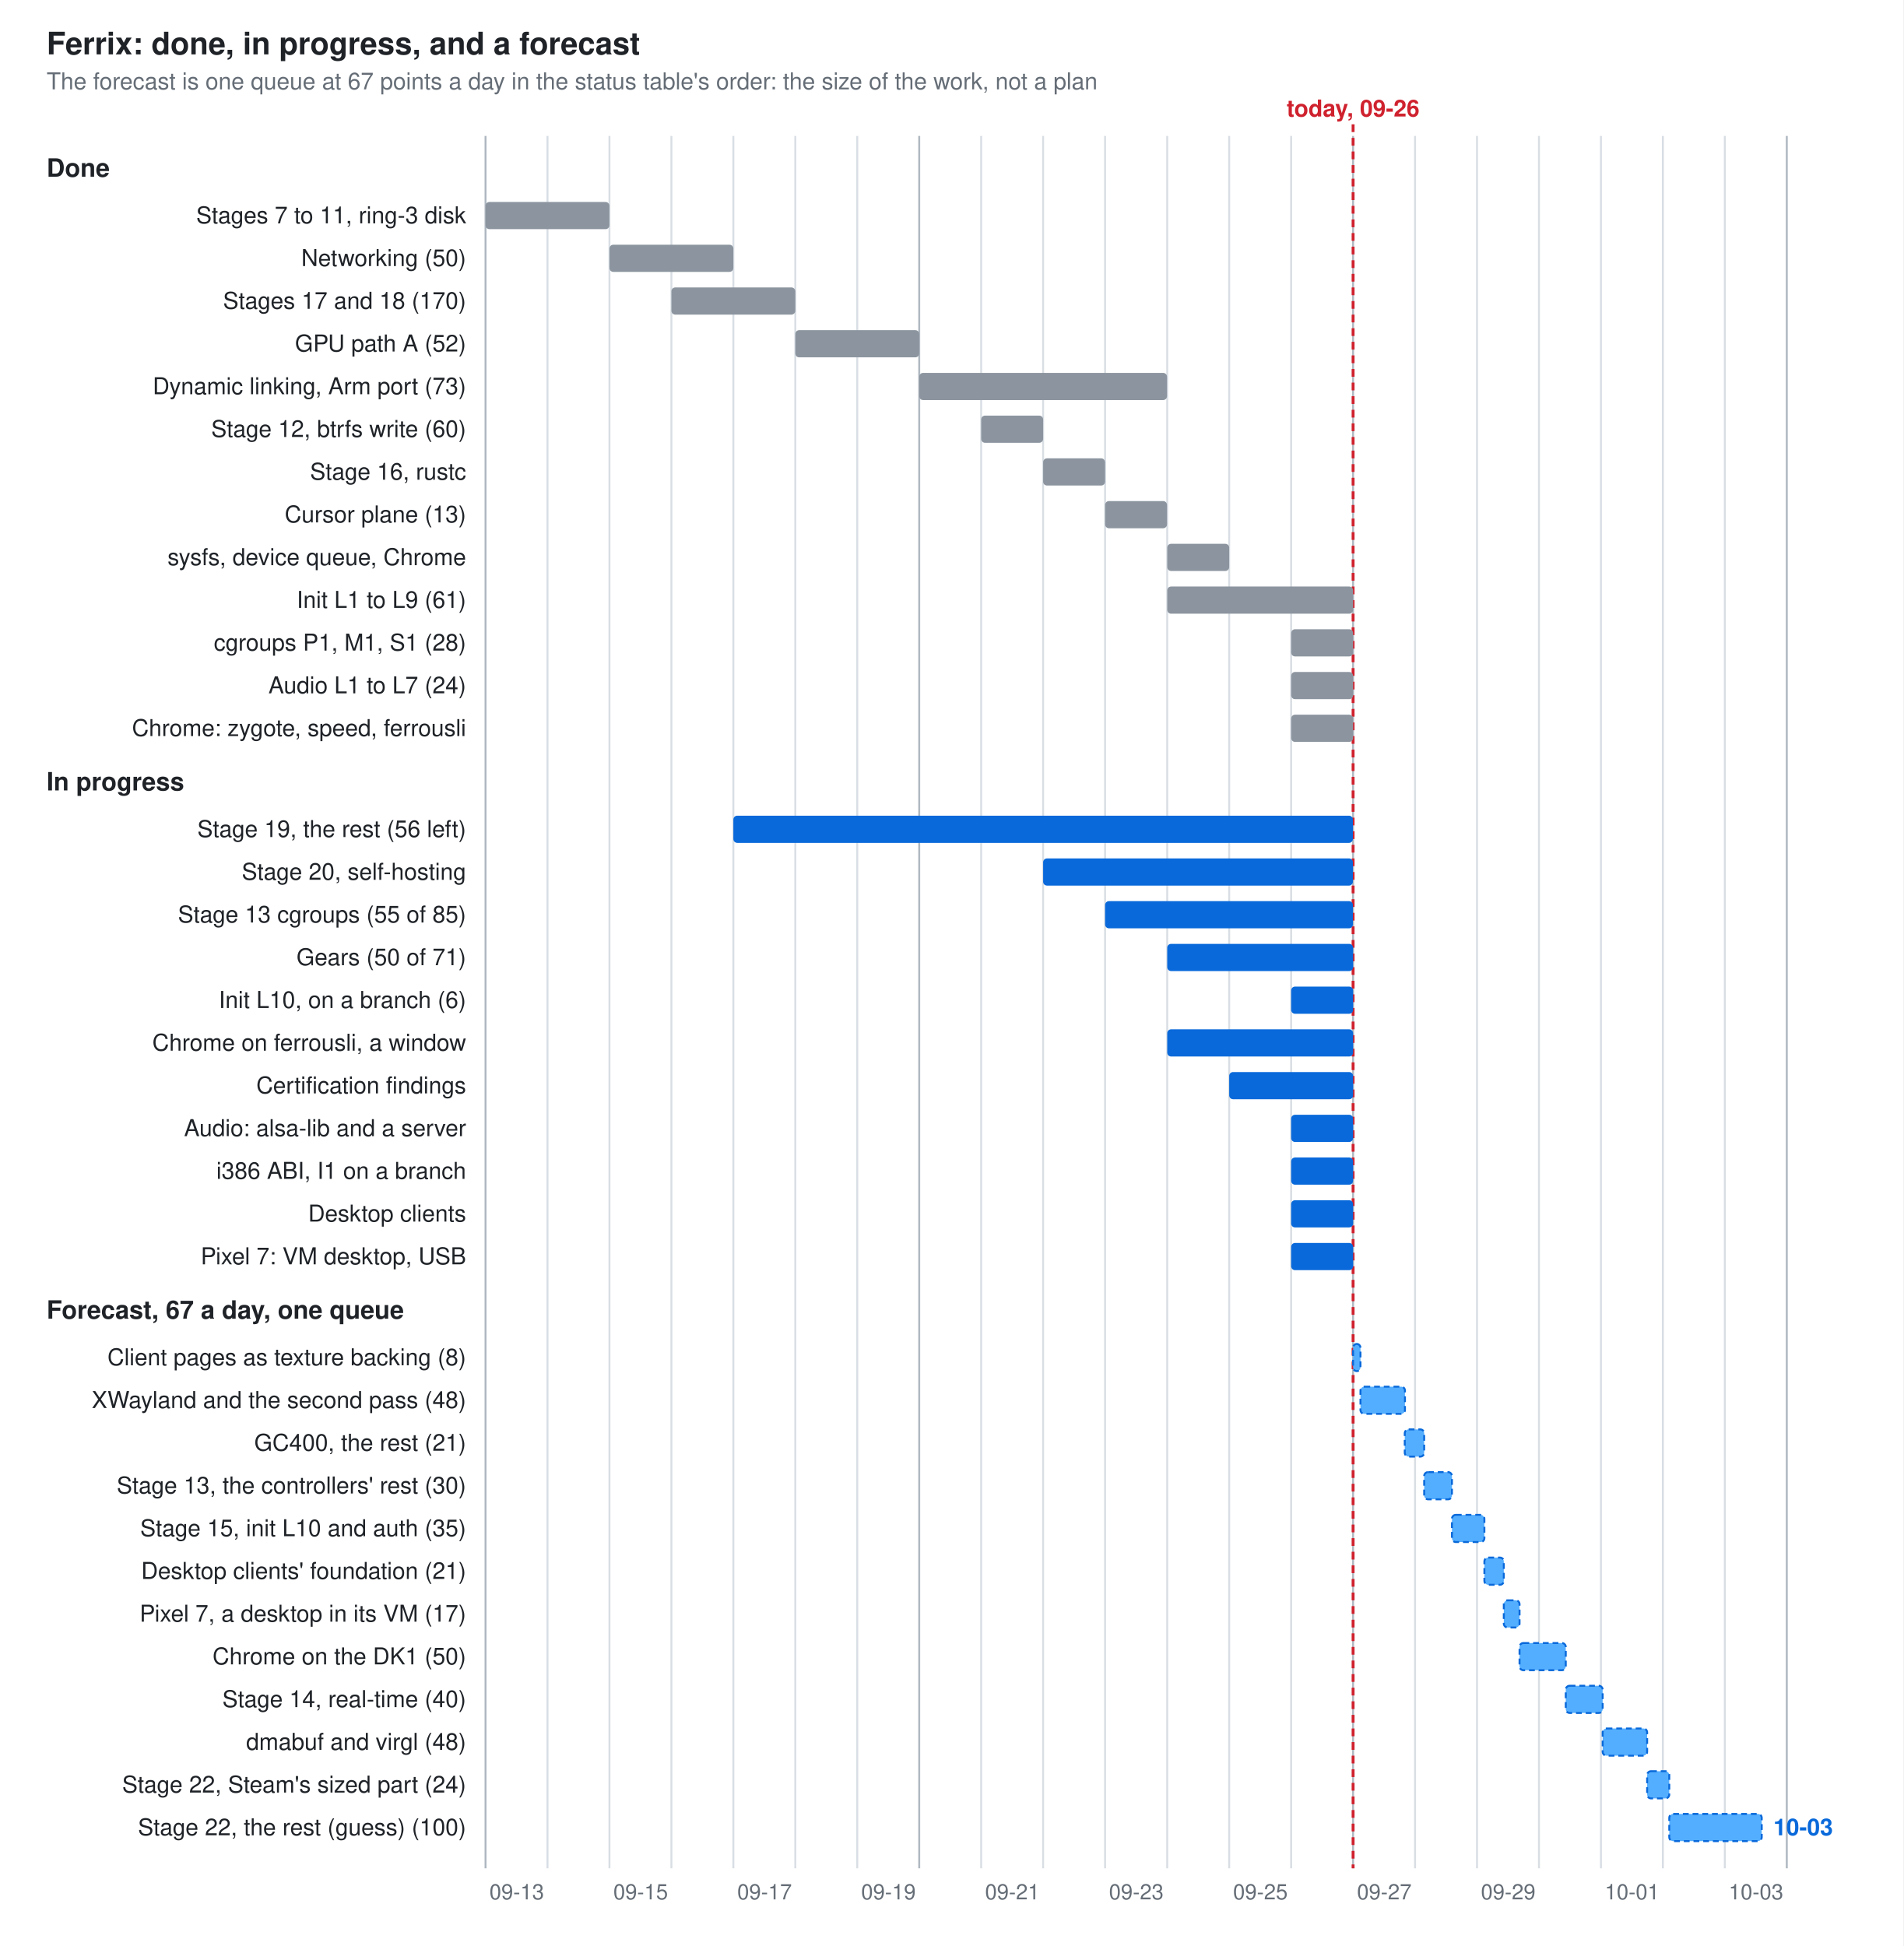
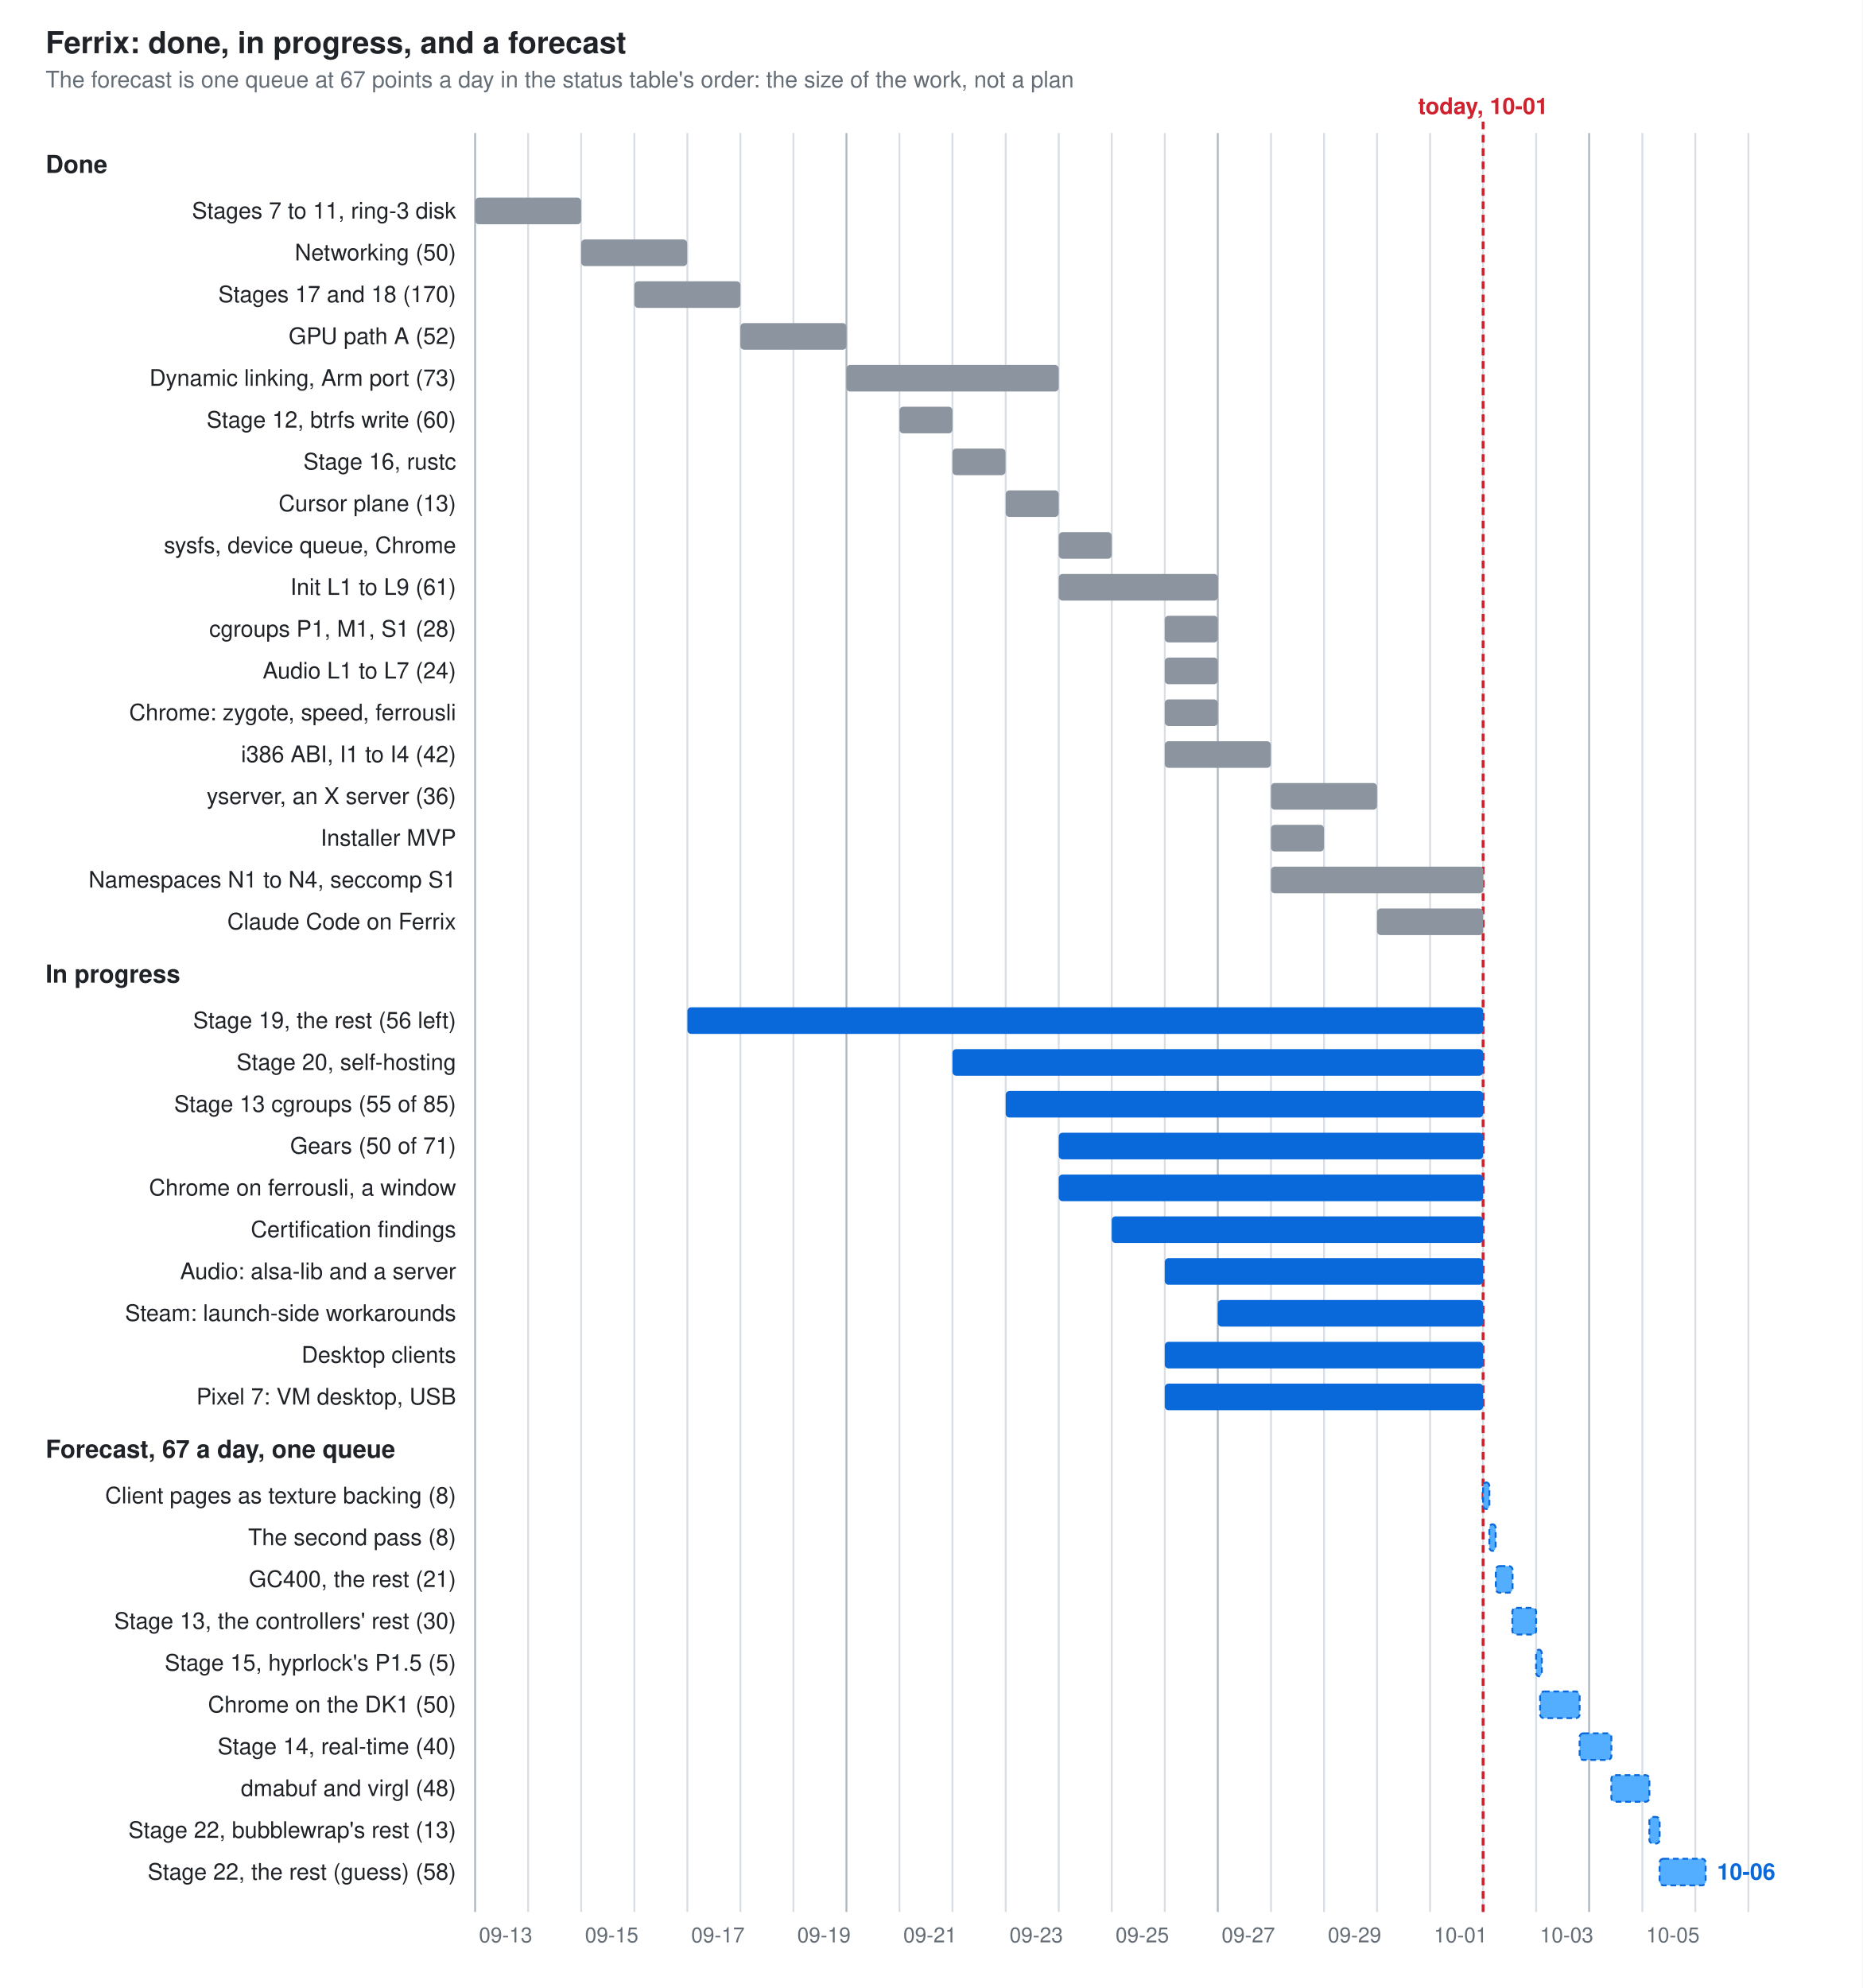
- <svg xmlns="http://www.w3.org/2000/svg" width="980" height="1002" viewBox="0 0 980 1002" font-family="system-ui, -apple-system, 'Segoe UI', Helvetica, Arial, sans-serif" font-size="12" fill="#1f2328">
-   <rect width="980" height="1002" fill="#ffffff" />
+ <svg xmlns="http://www.w3.org/2000/svg" width="980" height="1046" viewBox="0 0 980 1046" font-family="system-ui, -apple-system, 'Segoe UI', Helvetica, Arial, sans-serif" font-size="12" fill="#1f2328">
+   <rect width="980" height="1046" fill="#ffffff" />
  <text x="24.0" y="28.0" text-anchor="start" font-size="16" fill="#1f2328" font-weight="bold">Ferrix: done, in progress, and a forecast</text>
  <text x="24.0" y="46.0" text-anchor="start" font-size="12" fill="#656d76" font-weight="normal">The forecast is one queue at 67 points a day in the status table's order: the size of the work, not a plan</text>
-   <line x1="250.0" y1="70.0" x2="250.0" y2="962.0" stroke="#afb8c1" stroke-width="1" />
-   <text x="252.0" y="978.0" text-anchor="start" font-size="11" fill="#656d76" font-weight="normal">09-13</text>
-   <line x1="281.9" y1="70.0" x2="281.9" y2="962.0" stroke="#d8dee4" stroke-width="1" />
-   <line x1="313.8" y1="70.0" x2="313.8" y2="962.0" stroke="#d8dee4" stroke-width="1" />
-   <text x="315.8" y="978.0" text-anchor="start" font-size="11" fill="#656d76" font-weight="normal">09-15</text>
-   <line x1="345.7" y1="70.0" x2="345.7" y2="962.0" stroke="#d8dee4" stroke-width="1" />
-   <line x1="377.6" y1="70.0" x2="377.6" y2="962.0" stroke="#d8dee4" stroke-width="1" />
-   <text x="379.6" y="978.0" text-anchor="start" font-size="11" fill="#656d76" font-weight="normal">09-17</text>
-   <line x1="409.5" y1="70.0" x2="409.5" y2="962.0" stroke="#d8dee4" stroke-width="1" />
-   <line x1="441.4" y1="70.0" x2="441.4" y2="962.0" stroke="#d8dee4" stroke-width="1" />
-   <text x="443.4" y="978.0" text-anchor="start" font-size="11" fill="#656d76" font-weight="normal">09-19</text>
-   <line x1="473.3" y1="70.0" x2="473.3" y2="962.0" stroke="#afb8c1" stroke-width="1" />
-   <line x1="505.2" y1="70.0" x2="505.2" y2="962.0" stroke="#d8dee4" stroke-width="1" />
-   <text x="507.2" y="978.0" text-anchor="start" font-size="11" fill="#656d76" font-weight="normal">09-21</text>
-   <line x1="537.1" y1="70.0" x2="537.1" y2="962.0" stroke="#d8dee4" stroke-width="1" />
-   <line x1="569.0" y1="70.0" x2="569.0" y2="962.0" stroke="#d8dee4" stroke-width="1" />
-   <text x="571.0" y="978.0" text-anchor="start" font-size="11" fill="#656d76" font-weight="normal">09-23</text>
-   <line x1="601.0" y1="70.0" x2="601.0" y2="962.0" stroke="#d8dee4" stroke-width="1" />
-   <line x1="632.9" y1="70.0" x2="632.9" y2="962.0" stroke="#d8dee4" stroke-width="1" />
-   <text x="634.9" y="978.0" text-anchor="start" font-size="11" fill="#656d76" font-weight="normal">09-25</text>
-   <line x1="664.8" y1="70.0" x2="664.8" y2="962.0" stroke="#d8dee4" stroke-width="1" />
-   <line x1="696.7" y1="70.0" x2="696.7" y2="962.0" stroke="#afb8c1" stroke-width="1" />
-   <text x="698.7" y="978.0" text-anchor="start" font-size="11" fill="#656d76" font-weight="normal">09-27</text>
-   <line x1="728.6" y1="70.0" x2="728.6" y2="962.0" stroke="#d8dee4" stroke-width="1" />
-   <line x1="760.5" y1="70.0" x2="760.5" y2="962.0" stroke="#d8dee4" stroke-width="1" />
-   <text x="762.5" y="978.0" text-anchor="start" font-size="11" fill="#656d76" font-weight="normal">09-29</text>
-   <line x1="792.4" y1="70.0" x2="792.4" y2="962.0" stroke="#d8dee4" stroke-width="1" />
-   <line x1="824.3" y1="70.0" x2="824.3" y2="962.0" stroke="#d8dee4" stroke-width="1" />
-   <text x="826.3" y="978.0" text-anchor="start" font-size="11" fill="#656d76" font-weight="normal">10-01</text>
-   <line x1="856.2" y1="70.0" x2="856.2" y2="962.0" stroke="#d8dee4" stroke-width="1" />
-   <line x1="888.1" y1="70.0" x2="888.1" y2="962.0" stroke="#d8dee4" stroke-width="1" />
-   <text x="890.1" y="978.0" text-anchor="start" font-size="11" fill="#656d76" font-weight="normal">10-03</text>
-   <line x1="920.0" y1="70.0" x2="920.0" y2="962.0" stroke="#afb8c1" stroke-width="1" />
-   <line x1="696.7" y1="64.0" x2="696.7" y2="962.0" stroke="#cf222e" stroke-width="1.5" stroke-dasharray="4 3" />
-   <text x="696.7" y="60.0" text-anchor="middle" font-size="12" fill="#cf222e" font-weight="bold">today, 09-26</text>
+   <line x1="250.0" y1="70.0" x2="250.0" y2="1006.0" stroke="#afb8c1" stroke-width="1" />
+   <text x="252.0" y="1022.0" text-anchor="start" font-size="11" fill="#656d76" font-weight="normal">09-13</text>
+   <line x1="277.9" y1="70.0" x2="277.9" y2="1006.0" stroke="#d8dee4" stroke-width="1" />
+   <line x1="305.8" y1="70.0" x2="305.8" y2="1006.0" stroke="#d8dee4" stroke-width="1" />
+   <text x="307.8" y="1022.0" text-anchor="start" font-size="11" fill="#656d76" font-weight="normal">09-15</text>
+   <line x1="333.8" y1="70.0" x2="333.8" y2="1006.0" stroke="#d8dee4" stroke-width="1" />
+   <line x1="361.7" y1="70.0" x2="361.7" y2="1006.0" stroke="#d8dee4" stroke-width="1" />
+   <text x="363.7" y="1022.0" text-anchor="start" font-size="11" fill="#656d76" font-weight="normal">09-17</text>
+   <line x1="389.6" y1="70.0" x2="389.6" y2="1006.0" stroke="#d8dee4" stroke-width="1" />
+   <line x1="417.5" y1="70.0" x2="417.5" y2="1006.0" stroke="#d8dee4" stroke-width="1" />
+   <text x="419.5" y="1022.0" text-anchor="start" font-size="11" fill="#656d76" font-weight="normal">09-19</text>
+   <line x1="445.4" y1="70.0" x2="445.4" y2="1006.0" stroke="#afb8c1" stroke-width="1" />
+   <line x1="473.3" y1="70.0" x2="473.3" y2="1006.0" stroke="#d8dee4" stroke-width="1" />
+   <text x="475.3" y="1022.0" text-anchor="start" font-size="11" fill="#656d76" font-weight="normal">09-21</text>
+   <line x1="501.2" y1="70.0" x2="501.2" y2="1006.0" stroke="#d8dee4" stroke-width="1" />
+   <line x1="529.2" y1="70.0" x2="529.2" y2="1006.0" stroke="#d8dee4" stroke-width="1" />
+   <text x="531.2" y="1022.0" text-anchor="start" font-size="11" fill="#656d76" font-weight="normal">09-23</text>
+   <line x1="557.1" y1="70.0" x2="557.1" y2="1006.0" stroke="#d8dee4" stroke-width="1" />
+   <line x1="585.0" y1="70.0" x2="585.0" y2="1006.0" stroke="#d8dee4" stroke-width="1" />
+   <text x="587.0" y="1022.0" text-anchor="start" font-size="11" fill="#656d76" font-weight="normal">09-25</text>
+   <line x1="612.9" y1="70.0" x2="612.9" y2="1006.0" stroke="#d8dee4" stroke-width="1" />
+   <line x1="640.8" y1="70.0" x2="640.8" y2="1006.0" stroke="#afb8c1" stroke-width="1" />
+   <text x="642.8" y="1022.0" text-anchor="start" font-size="11" fill="#656d76" font-weight="normal">09-27</text>
+   <line x1="668.8" y1="70.0" x2="668.8" y2="1006.0" stroke="#d8dee4" stroke-width="1" />
+   <line x1="696.7" y1="70.0" x2="696.7" y2="1006.0" stroke="#d8dee4" stroke-width="1" />
+   <text x="698.7" y="1022.0" text-anchor="start" font-size="11" fill="#656d76" font-weight="normal">09-29</text>
+   <line x1="724.6" y1="70.0" x2="724.6" y2="1006.0" stroke="#d8dee4" stroke-width="1" />
+   <line x1="752.5" y1="70.0" x2="752.5" y2="1006.0" stroke="#d8dee4" stroke-width="1" />
+   <text x="754.5" y="1022.0" text-anchor="start" font-size="11" fill="#656d76" font-weight="normal">10-01</text>
+   <line x1="780.4" y1="70.0" x2="780.4" y2="1006.0" stroke="#d8dee4" stroke-width="1" />
+   <line x1="808.3" y1="70.0" x2="808.3" y2="1006.0" stroke="#d8dee4" stroke-width="1" />
+   <text x="810.3" y="1022.0" text-anchor="start" font-size="11" fill="#656d76" font-weight="normal">10-03</text>
+   <line x1="836.2" y1="70.0" x2="836.2" y2="1006.0" stroke="#afb8c1" stroke-width="1" />
+   <line x1="864.2" y1="70.0" x2="864.2" y2="1006.0" stroke="#d8dee4" stroke-width="1" />
+   <text x="866.2" y="1022.0" text-anchor="start" font-size="11" fill="#656d76" font-weight="normal">10-05</text>
+   <line x1="892.1" y1="70.0" x2="892.1" y2="1006.0" stroke="#d8dee4" stroke-width="1" />
+   <line x1="920.0" y1="70.0" x2="920.0" y2="1006.0" stroke="#d8dee4" stroke-width="1" />
+   <line x1="780.4" y1="64.0" x2="780.4" y2="1006.0" stroke="#cf222e" stroke-width="1.5" stroke-dasharray="4 3" />
+   <text x="780.4" y="60.0" text-anchor="middle" font-size="12" fill="#cf222e" font-weight="bold">today, 10-01</text>
  <text x="24.0" y="91.0" text-anchor="start" font-size="13" fill="#1f2328" font-weight="bold">Done</text>
  <text x="240.0" y="115.0" text-anchor="end" font-size="12" fill="#1f2328" font-weight="normal">Stages 7 to 11, ring-3 disk</text>
-   <rect x="250.0" y="104.0" width="63.8" height="14.0" rx="2" fill="#8c959f" />
+   <rect x="250.0" y="104.0" width="55.8" height="14.0" rx="2" fill="#8c959f" />
  <text x="240.0" y="137.0" text-anchor="end" font-size="12" fill="#1f2328" font-weight="normal">Networking (50)</text>
-   <rect x="313.8" y="126.0" width="63.8" height="14.0" rx="2" fill="#8c959f" />
+   <rect x="305.8" y="126.0" width="55.8" height="14.0" rx="2" fill="#8c959f" />
  <text x="240.0" y="159.0" text-anchor="end" font-size="12" fill="#1f2328" font-weight="normal">Stages 17 and 18 (170)</text>
-   <rect x="345.7" y="148.0" width="63.8" height="14.0" rx="2" fill="#8c959f" />
+   <rect x="333.8" y="148.0" width="55.8" height="14.0" rx="2" fill="#8c959f" />
  <text x="240.0" y="181.0" text-anchor="end" font-size="12" fill="#1f2328" font-weight="normal">GPU path A (52)</text>
-   <rect x="409.5" y="170.0" width="63.8" height="14.0" rx="2" fill="#8c959f" />
+   <rect x="389.6" y="170.0" width="55.8" height="14.0" rx="2" fill="#8c959f" />
  <text x="240.0" y="203.0" text-anchor="end" font-size="12" fill="#1f2328" font-weight="normal">Dynamic linking, Arm port (73)</text>
-   <rect x="473.3" y="192.0" width="127.6" height="14.0" rx="2" fill="#8c959f" />
+   <rect x="445.4" y="192.0" width="111.7" height="14.0" rx="2" fill="#8c959f" />
  <text x="240.0" y="225.0" text-anchor="end" font-size="12" fill="#1f2328" font-weight="normal">Stage 12, btrfs write (60)</text>
-   <rect x="505.2" y="214.0" width="31.9" height="14.0" rx="2" fill="#8c959f" />
+   <rect x="473.3" y="214.0" width="27.9" height="14.0" rx="2" fill="#8c959f" />
  <text x="240.0" y="247.0" text-anchor="end" font-size="12" fill="#1f2328" font-weight="normal">Stage 16, rustc</text>
-   <rect x="537.1" y="236.0" width="31.9" height="14.0" rx="2" fill="#8c959f" />
+   <rect x="501.2" y="236.0" width="27.9" height="14.0" rx="2" fill="#8c959f" />
  <text x="240.0" y="269.0" text-anchor="end" font-size="12" fill="#1f2328" font-weight="normal">Cursor plane (13)</text>
-   <rect x="569.0" y="258.0" width="31.9" height="14.0" rx="2" fill="#8c959f" />
+   <rect x="529.2" y="258.0" width="27.9" height="14.0" rx="2" fill="#8c959f" />
  <text x="240.0" y="291.0" text-anchor="end" font-size="12" fill="#1f2328" font-weight="normal">sysfs, device queue, Chrome</text>
-   <rect x="601.0" y="280.0" width="31.9" height="14.0" rx="2" fill="#8c959f" />
+   <rect x="557.1" y="280.0" width="27.9" height="14.0" rx="2" fill="#8c959f" />
  <text x="240.0" y="313.0" text-anchor="end" font-size="12" fill="#1f2328" font-weight="normal">Init L1 to L9 (61)</text>
-   <rect x="601.0" y="302.0" width="95.7" height="14.0" rx="2" fill="#8c959f" />
+   <rect x="557.1" y="302.0" width="83.8" height="14.0" rx="2" fill="#8c959f" />
  <text x="240.0" y="335.0" text-anchor="end" font-size="12" fill="#1f2328" font-weight="normal">cgroups P1, M1, S1 (28)</text>
-   <rect x="664.8" y="324.0" width="31.9" height="14.0" rx="2" fill="#8c959f" />
+   <rect x="612.9" y="324.0" width="27.9" height="14.0" rx="2" fill="#8c959f" />
  <text x="240.0" y="357.0" text-anchor="end" font-size="12" fill="#1f2328" font-weight="normal">Audio L1 to L7 (24)</text>
-   <rect x="664.8" y="346.0" width="31.9" height="14.0" rx="2" fill="#8c959f" />
+   <rect x="612.9" y="346.0" width="27.9" height="14.0" rx="2" fill="#8c959f" />
  <text x="240.0" y="379.0" text-anchor="end" font-size="12" fill="#1f2328" font-weight="normal">Chrome: zygote, speed, ferrousli</text>
-   <rect x="664.8" y="368.0" width="31.9" height="14.0" rx="2" fill="#8c959f" />
-   <text x="24.0" y="407.0" text-anchor="start" font-size="13" fill="#1f2328" font-weight="bold">In progress</text>
-   <text x="240.0" y="431.0" text-anchor="end" font-size="12" fill="#1f2328" font-weight="normal">Stage 19, the rest (56 left)</text>
-   <rect x="377.6" y="420.0" width="319.0" height="14.0" rx="2" fill="#0969da" />
-   <text x="240.0" y="453.0" text-anchor="end" font-size="12" fill="#1f2328" font-weight="normal">Stage 20, self-hosting</text>
-   <rect x="537.1" y="442.0" width="159.5" height="14.0" rx="2" fill="#0969da" />
-   <text x="240.0" y="475.0" text-anchor="end" font-size="12" fill="#1f2328" font-weight="normal">Stage 13 cgroups (55 of 85)</text>
-   <rect x="569.0" y="464.0" width="127.6" height="14.0" rx="2" fill="#0969da" />
-   <text x="240.0" y="497.0" text-anchor="end" font-size="12" fill="#1f2328" font-weight="normal">Gears (50 of 71)</text>
-   <rect x="601.0" y="486.0" width="95.7" height="14.0" rx="2" fill="#0969da" />
-   <text x="240.0" y="519.0" text-anchor="end" font-size="12" fill="#1f2328" font-weight="normal">Init L10, on a branch (6)</text>
-   <rect x="664.8" y="508.0" width="31.9" height="14.0" rx="2" fill="#0969da" />
-   <text x="240.0" y="541.0" text-anchor="end" font-size="12" fill="#1f2328" font-weight="normal">Chrome on ferrousli, a window</text>
-   <rect x="601.0" y="530.0" width="95.7" height="14.0" rx="2" fill="#0969da" />
-   <text x="240.0" y="563.0" text-anchor="end" font-size="12" fill="#1f2328" font-weight="normal">Certification findings</text>
-   <rect x="632.9" y="552.0" width="63.8" height="14.0" rx="2" fill="#0969da" />
-   <text x="240.0" y="585.0" text-anchor="end" font-size="12" fill="#1f2328" font-weight="normal">Audio: alsa-lib and a server</text>
-   <rect x="664.8" y="574.0" width="31.9" height="14.0" rx="2" fill="#0969da" />
-   <text x="240.0" y="607.0" text-anchor="end" font-size="12" fill="#1f2328" font-weight="normal">i386 ABI, I1 on a branch</text>
-   <rect x="664.8" y="596.0" width="31.9" height="14.0" rx="2" fill="#0969da" />
-   <text x="240.0" y="629.0" text-anchor="end" font-size="12" fill="#1f2328" font-weight="normal">Desktop clients</text>
-   <rect x="664.8" y="618.0" width="31.9" height="14.0" rx="2" fill="#0969da" />
-   <text x="240.0" y="651.0" text-anchor="end" font-size="12" fill="#1f2328" font-weight="normal">Pixel 7: VM desktop, USB</text>
-   <rect x="664.8" y="640.0" width="31.9" height="14.0" rx="2" fill="#0969da" />
-   <text x="24.0" y="679.0" text-anchor="start" font-size="13" fill="#1f2328" font-weight="bold">Forecast, 67 a day, one queue</text>
-   <text x="240.0" y="703.0" text-anchor="end" font-size="12" fill="#1f2328" font-weight="normal">Client pages as texture backing (8)</text>
-   <rect x="696.7" y="692.0" width="3.8" height="14.0" rx="2" fill="#54aeff" stroke="#0969da" stroke-width="1" stroke-dasharray="3 2" />
-   <text x="240.0" y="725.0" text-anchor="end" font-size="12" fill="#1f2328" font-weight="normal">XWayland and the second pass (48)</text>
-   <rect x="700.5" y="714.0" width="22.9" height="14.0" rx="2" fill="#54aeff" stroke="#0969da" stroke-width="1" stroke-dasharray="3 2" />
-   <text x="240.0" y="747.0" text-anchor="end" font-size="12" fill="#1f2328" font-weight="normal">GC400, the rest (21)</text>
-   <rect x="723.3" y="736.0" width="10.0" height="14.0" rx="2" fill="#54aeff" stroke="#0969da" stroke-width="1" stroke-dasharray="3 2" />
-   <text x="240.0" y="769.0" text-anchor="end" font-size="12" fill="#1f2328" font-weight="normal">Stage 13, the controllers' rest (30)</text>
-   <rect x="733.3" y="758.0" width="14.3" height="14.0" rx="2" fill="#54aeff" stroke="#0969da" stroke-width="1" stroke-dasharray="3 2" />
-   <text x="240.0" y="791.0" text-anchor="end" font-size="12" fill="#1f2328" font-weight="normal">Stage 15, init L10 and auth (35)</text>
-   <rect x="747.6" y="780.0" width="16.7" height="14.0" rx="2" fill="#54aeff" stroke="#0969da" stroke-width="1" stroke-dasharray="3 2" />
-   <text x="240.0" y="813.0" text-anchor="end" font-size="12" fill="#1f2328" font-weight="normal">Desktop clients' foundation (21)</text>
-   <rect x="764.3" y="802.0" width="10.0" height="14.0" rx="2" fill="#54aeff" stroke="#0969da" stroke-width="1" stroke-dasharray="3 2" />
-   <text x="240.0" y="835.0" text-anchor="end" font-size="12" fill="#1f2328" font-weight="normal">Pixel 7, a desktop in its VM (17)</text>
-   <rect x="774.3" y="824.0" width="8.1" height="14.0" rx="2" fill="#54aeff" stroke="#0969da" stroke-width="1" stroke-dasharray="3 2" />
-   <text x="240.0" y="857.0" text-anchor="end" font-size="12" fill="#1f2328" font-weight="normal">Chrome on the DK1 (50)</text>
-   <rect x="782.4" y="846.0" width="23.8" height="14.0" rx="2" fill="#54aeff" stroke="#0969da" stroke-width="1" stroke-dasharray="3 2" />
-   <text x="240.0" y="879.0" text-anchor="end" font-size="12" fill="#1f2328" font-weight="normal">Stage 14, real-time (40)</text>
-   <rect x="806.2" y="868.0" width="19.0" height="14.0" rx="2" fill="#54aeff" stroke="#0969da" stroke-width="1" stroke-dasharray="3 2" />
-   <text x="240.0" y="901.0" text-anchor="end" font-size="12" fill="#1f2328" font-weight="normal">dmabuf and virgl (48)</text>
-   <rect x="825.2" y="890.0" width="22.9" height="14.0" rx="2" fill="#54aeff" stroke="#0969da" stroke-width="1" stroke-dasharray="3 2" />
-   <text x="240.0" y="923.0" text-anchor="end" font-size="12" fill="#1f2328" font-weight="normal">Stage 22, Steam's sized part (24)</text>
-   <rect x="848.1" y="912.0" width="11.4" height="14.0" rx="2" fill="#54aeff" stroke="#0969da" stroke-width="1" stroke-dasharray="3 2" />
-   <text x="240.0" y="945.0" text-anchor="end" font-size="12" fill="#1f2328" font-weight="normal">Stage 22, the rest (guess) (100)</text>
-   <rect x="859.5" y="934.0" width="47.6" height="14.0" rx="2" fill="#54aeff" stroke="#0969da" stroke-width="1" stroke-dasharray="3 2" />
-   <text x="913.1" y="945.0" text-anchor="start" font-size="12" fill="#0969da" font-weight="bold">10-03</text>
+   <rect x="612.9" y="368.0" width="27.9" height="14.0" rx="2" fill="#8c959f" />
+   <text x="240.0" y="401.0" text-anchor="end" font-size="12" fill="#1f2328" font-weight="normal">i386 ABI, I1 to I4 (42)</text>
+   <rect x="612.9" y="390.0" width="55.8" height="14.0" rx="2" fill="#8c959f" />
+   <text x="240.0" y="423.0" text-anchor="end" font-size="12" fill="#1f2328" font-weight="normal">yserver, an X server (36)</text>
+   <rect x="668.8" y="412.0" width="55.8" height="14.0" rx="2" fill="#8c959f" />
+   <text x="240.0" y="445.0" text-anchor="end" font-size="12" fill="#1f2328" font-weight="normal">Installer MVP</text>
+   <rect x="668.8" y="434.0" width="27.9" height="14.0" rx="2" fill="#8c959f" />
+   <text x="240.0" y="467.0" text-anchor="end" font-size="12" fill="#1f2328" font-weight="normal">Namespaces N1 to N4, seccomp S1</text>
+   <rect x="668.8" y="456.0" width="111.7" height="14.0" rx="2" fill="#8c959f" />
+   <text x="240.0" y="489.0" text-anchor="end" font-size="12" fill="#1f2328" font-weight="normal">Claude Code on Ferrix</text>
+   <rect x="724.6" y="478.0" width="55.8" height="14.0" rx="2" fill="#8c959f" />
+   <text x="24.0" y="517.0" text-anchor="start" font-size="13" fill="#1f2328" font-weight="bold">In progress</text>
+   <text x="240.0" y="541.0" text-anchor="end" font-size="12" fill="#1f2328" font-weight="normal">Stage 19, the rest (56 left)</text>
+   <rect x="361.7" y="530.0" width="418.7" height="14.0" rx="2" fill="#0969da" />
+   <text x="240.0" y="563.0" text-anchor="end" font-size="12" fill="#1f2328" font-weight="normal">Stage 20, self-hosting</text>
+   <rect x="501.2" y="552.0" width="279.2" height="14.0" rx="2" fill="#0969da" />
+   <text x="240.0" y="585.0" text-anchor="end" font-size="12" fill="#1f2328" font-weight="normal">Stage 13 cgroups (55 of 85)</text>
+   <rect x="529.2" y="574.0" width="251.2" height="14.0" rx="2" fill="#0969da" />
+   <text x="240.0" y="607.0" text-anchor="end" font-size="12" fill="#1f2328" font-weight="normal">Gears (50 of 71)</text>
+   <rect x="557.1" y="596.0" width="223.3" height="14.0" rx="2" fill="#0969da" />
+   <text x="240.0" y="629.0" text-anchor="end" font-size="12" fill="#1f2328" font-weight="normal">Chrome on ferrousli, a window</text>
+   <rect x="557.1" y="618.0" width="223.3" height="14.0" rx="2" fill="#0969da" />
+   <text x="240.0" y="651.0" text-anchor="end" font-size="12" fill="#1f2328" font-weight="normal">Certification findings</text>
+   <rect x="585.0" y="640.0" width="195.4" height="14.0" rx="2" fill="#0969da" />
+   <text x="240.0" y="673.0" text-anchor="end" font-size="12" fill="#1f2328" font-weight="normal">Audio: alsa-lib and a server</text>
+   <rect x="612.9" y="662.0" width="167.5" height="14.0" rx="2" fill="#0969da" />
+   <text x="240.0" y="695.0" text-anchor="end" font-size="12" fill="#1f2328" font-weight="normal">Steam: launch-side workarounds</text>
+   <rect x="640.8" y="684.0" width="139.6" height="14.0" rx="2" fill="#0969da" />
+   <text x="240.0" y="717.0" text-anchor="end" font-size="12" fill="#1f2328" font-weight="normal">Desktop clients</text>
+   <rect x="612.9" y="706.0" width="167.5" height="14.0" rx="2" fill="#0969da" />
+   <text x="240.0" y="739.0" text-anchor="end" font-size="12" fill="#1f2328" font-weight="normal">Pixel 7: VM desktop, USB</text>
+   <rect x="612.9" y="728.0" width="167.5" height="14.0" rx="2" fill="#0969da" />
+   <text x="24.0" y="767.0" text-anchor="start" font-size="13" fill="#1f2328" font-weight="bold">Forecast, 67 a day, one queue</text>
+   <text x="240.0" y="791.0" text-anchor="end" font-size="12" fill="#1f2328" font-weight="normal">Client pages as texture backing (8)</text>
+   <rect x="780.4" y="780.0" width="3.3" height="14.0" rx="2" fill="#54aeff" stroke="#0969da" stroke-width="1" stroke-dasharray="3 2" />
+   <text x="240.0" y="813.0" text-anchor="end" font-size="12" fill="#1f2328" font-weight="normal">The second pass (8)</text>
+   <rect x="783.7" y="802.0" width="3.3" height="14.0" rx="2" fill="#54aeff" stroke="#0969da" stroke-width="1" stroke-dasharray="3 2" />
+   <text x="240.0" y="835.0" text-anchor="end" font-size="12" fill="#1f2328" font-weight="normal">GC400, the rest (21)</text>
+   <rect x="787.1" y="824.0" width="8.8" height="14.0" rx="2" fill="#54aeff" stroke="#0969da" stroke-width="1" stroke-dasharray="3 2" />
+   <text x="240.0" y="857.0" text-anchor="end" font-size="12" fill="#1f2328" font-weight="normal">Stage 13, the controllers' rest (30)</text>
+   <rect x="795.8" y="846.0" width="12.5" height="14.0" rx="2" fill="#54aeff" stroke="#0969da" stroke-width="1" stroke-dasharray="3 2" />
+   <text x="240.0" y="879.0" text-anchor="end" font-size="12" fill="#1f2328" font-weight="normal">Stage 15, hyprlock's P1.5 (5)</text>
+   <rect x="808.3" y="868.0" width="3.0" height="14.0" rx="2" fill="#54aeff" stroke="#0969da" stroke-width="1" stroke-dasharray="3 2" />
+   <text x="240.0" y="901.0" text-anchor="end" font-size="12" fill="#1f2328" font-weight="normal">Chrome on the DK1 (50)</text>
+   <rect x="810.4" y="890.0" width="20.8" height="14.0" rx="2" fill="#54aeff" stroke="#0969da" stroke-width="1" stroke-dasharray="3 2" />
+   <text x="240.0" y="923.0" text-anchor="end" font-size="12" fill="#1f2328" font-weight="normal">Stage 14, real-time (40)</text>
+   <rect x="831.2" y="912.0" width="16.7" height="14.0" rx="2" fill="#54aeff" stroke="#0969da" stroke-width="1" stroke-dasharray="3 2" />
+   <text x="240.0" y="945.0" text-anchor="end" font-size="12" fill="#1f2328" font-weight="normal">dmabuf and virgl (48)</text>
+   <rect x="847.9" y="934.0" width="20.0" height="14.0" rx="2" fill="#54aeff" stroke="#0969da" stroke-width="1" stroke-dasharray="3 2" />
+   <text x="240.0" y="967.0" text-anchor="end" font-size="12" fill="#1f2328" font-weight="normal">Stage 22, bubblewrap's rest (13)</text>
+   <rect x="867.9" y="956.0" width="5.4" height="14.0" rx="2" fill="#54aeff" stroke="#0969da" stroke-width="1" stroke-dasharray="3 2" />
+   <text x="240.0" y="989.0" text-anchor="end" font-size="12" fill="#1f2328" font-weight="normal">Stage 22, the rest (guess) (58)</text>
+   <rect x="873.3" y="978.0" width="24.2" height="14.0" rx="2" fill="#54aeff" stroke="#0969da" stroke-width="1" stroke-dasharray="3 2" />
+   <text x="903.5" y="989.0" text-anchor="start" font-size="12" fill="#0969da" font-weight="bold">10-06</text>
</svg>
